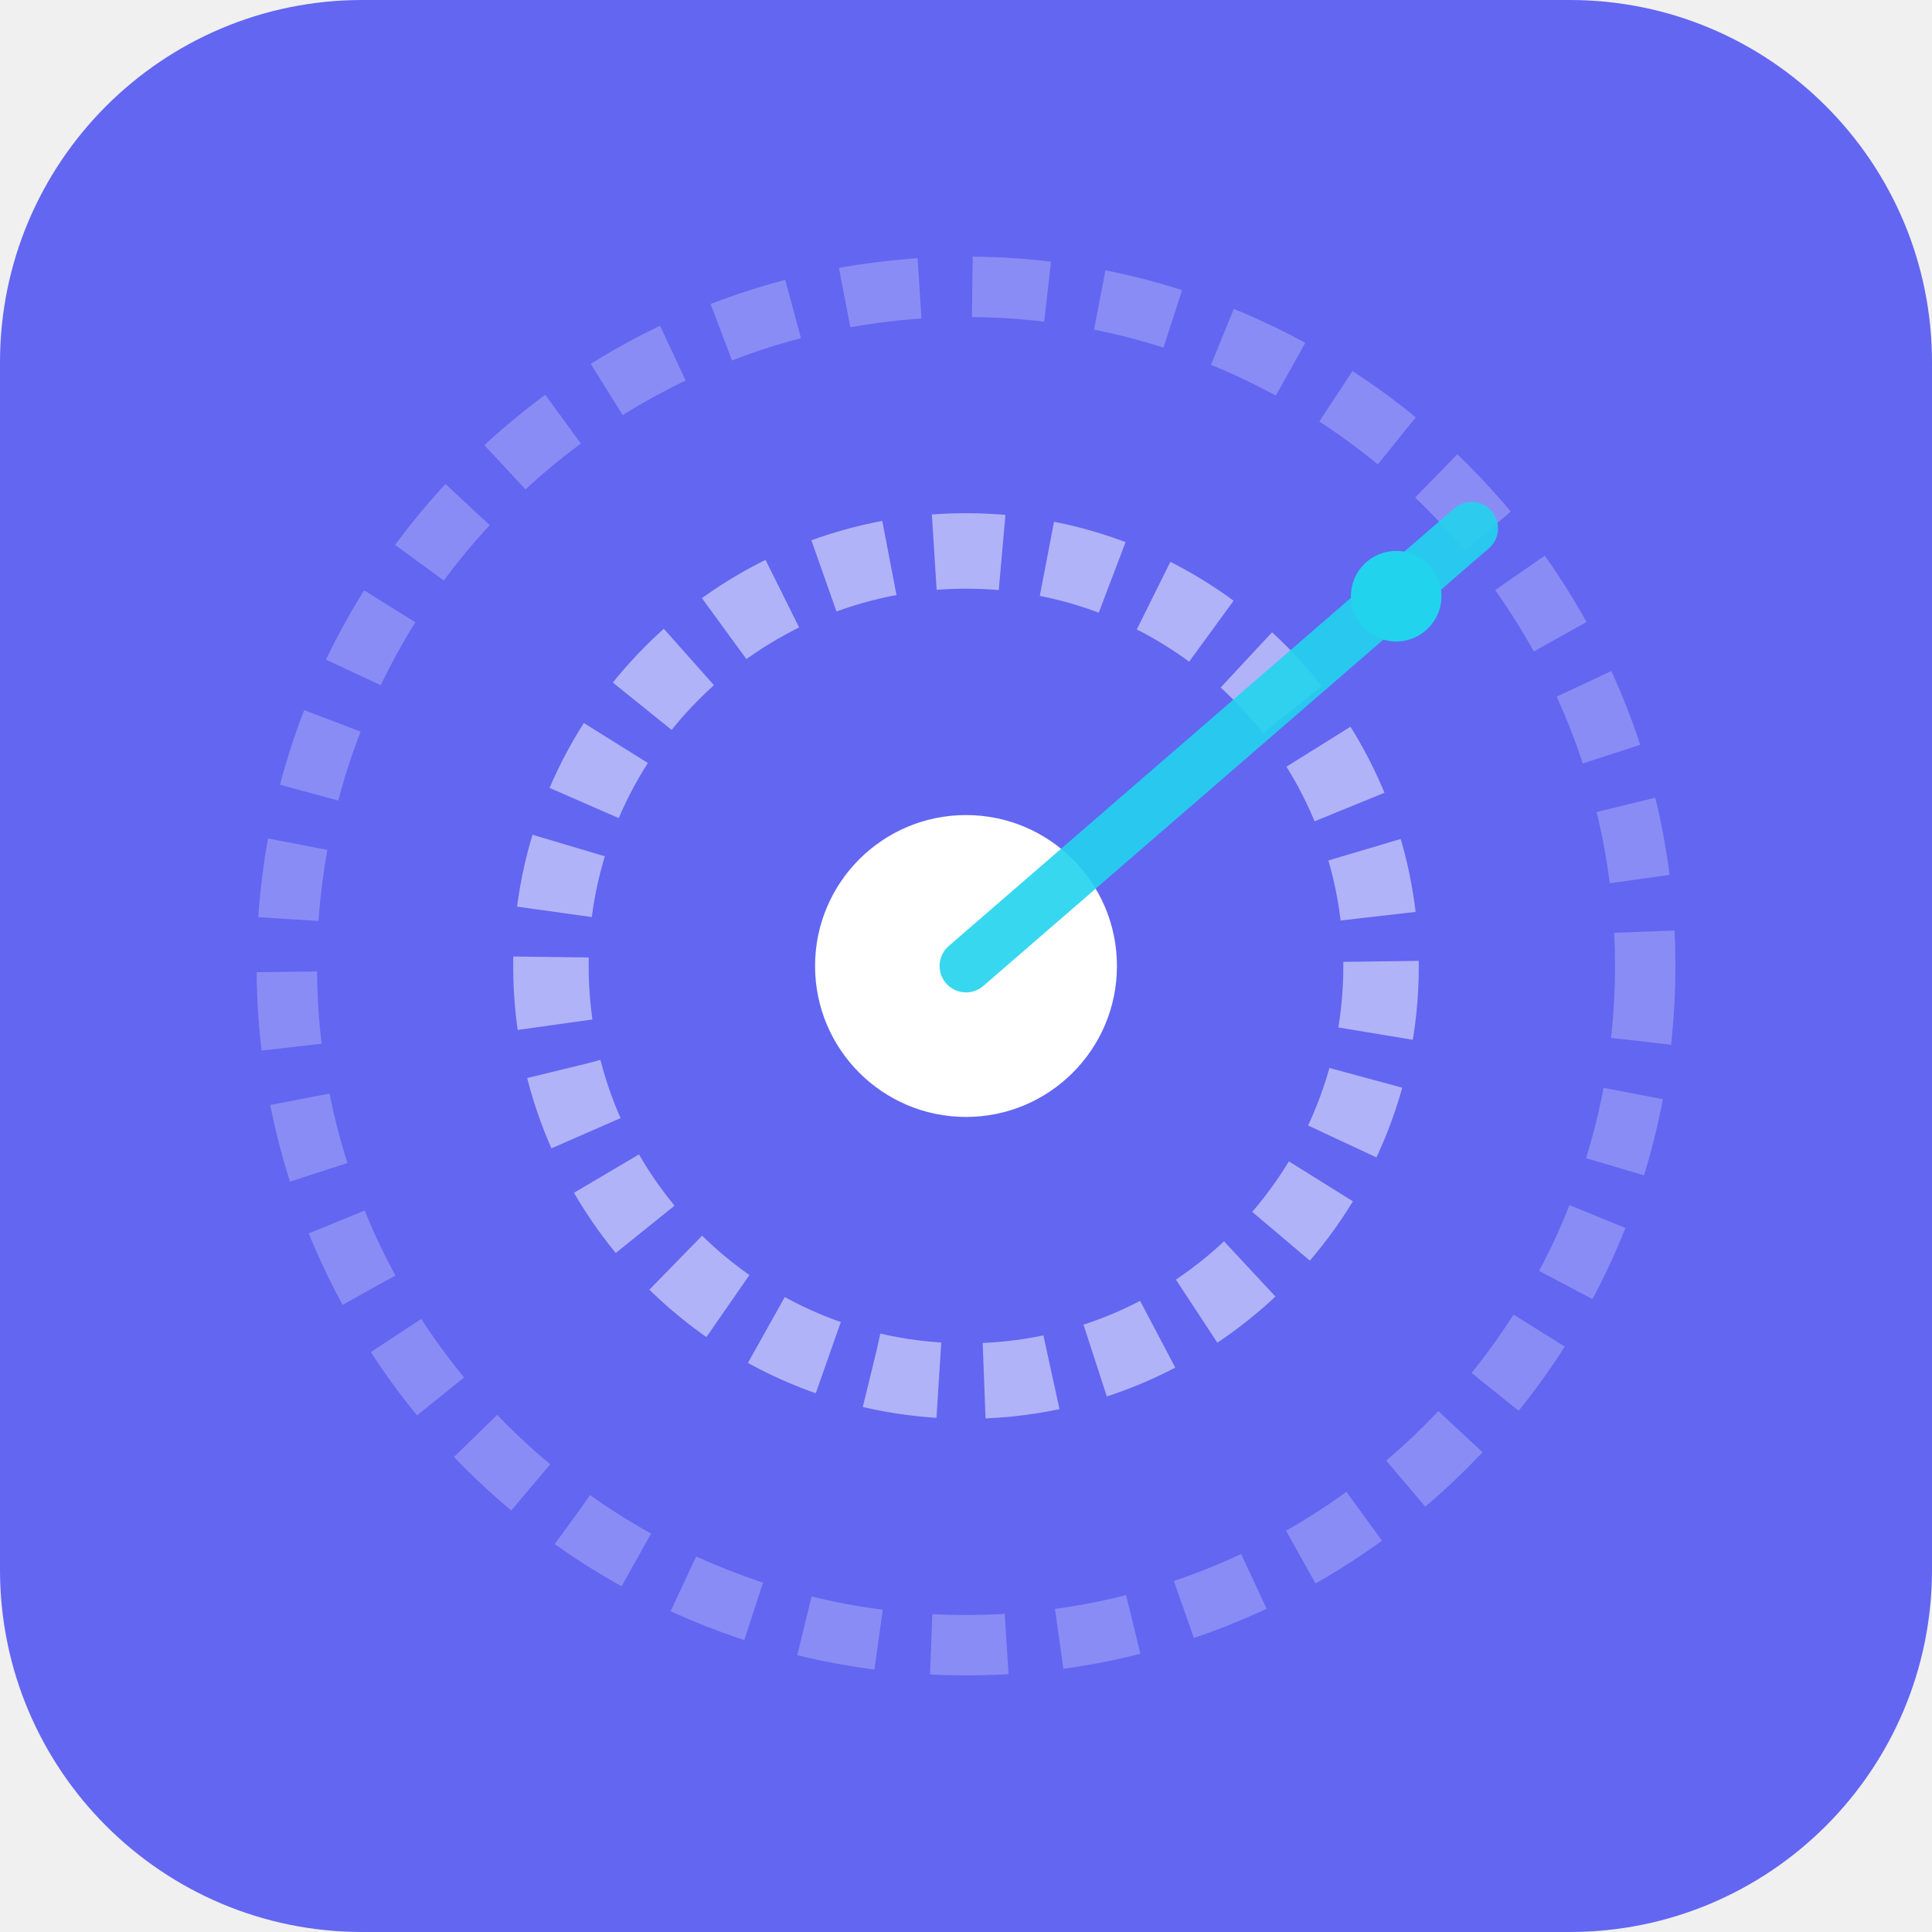
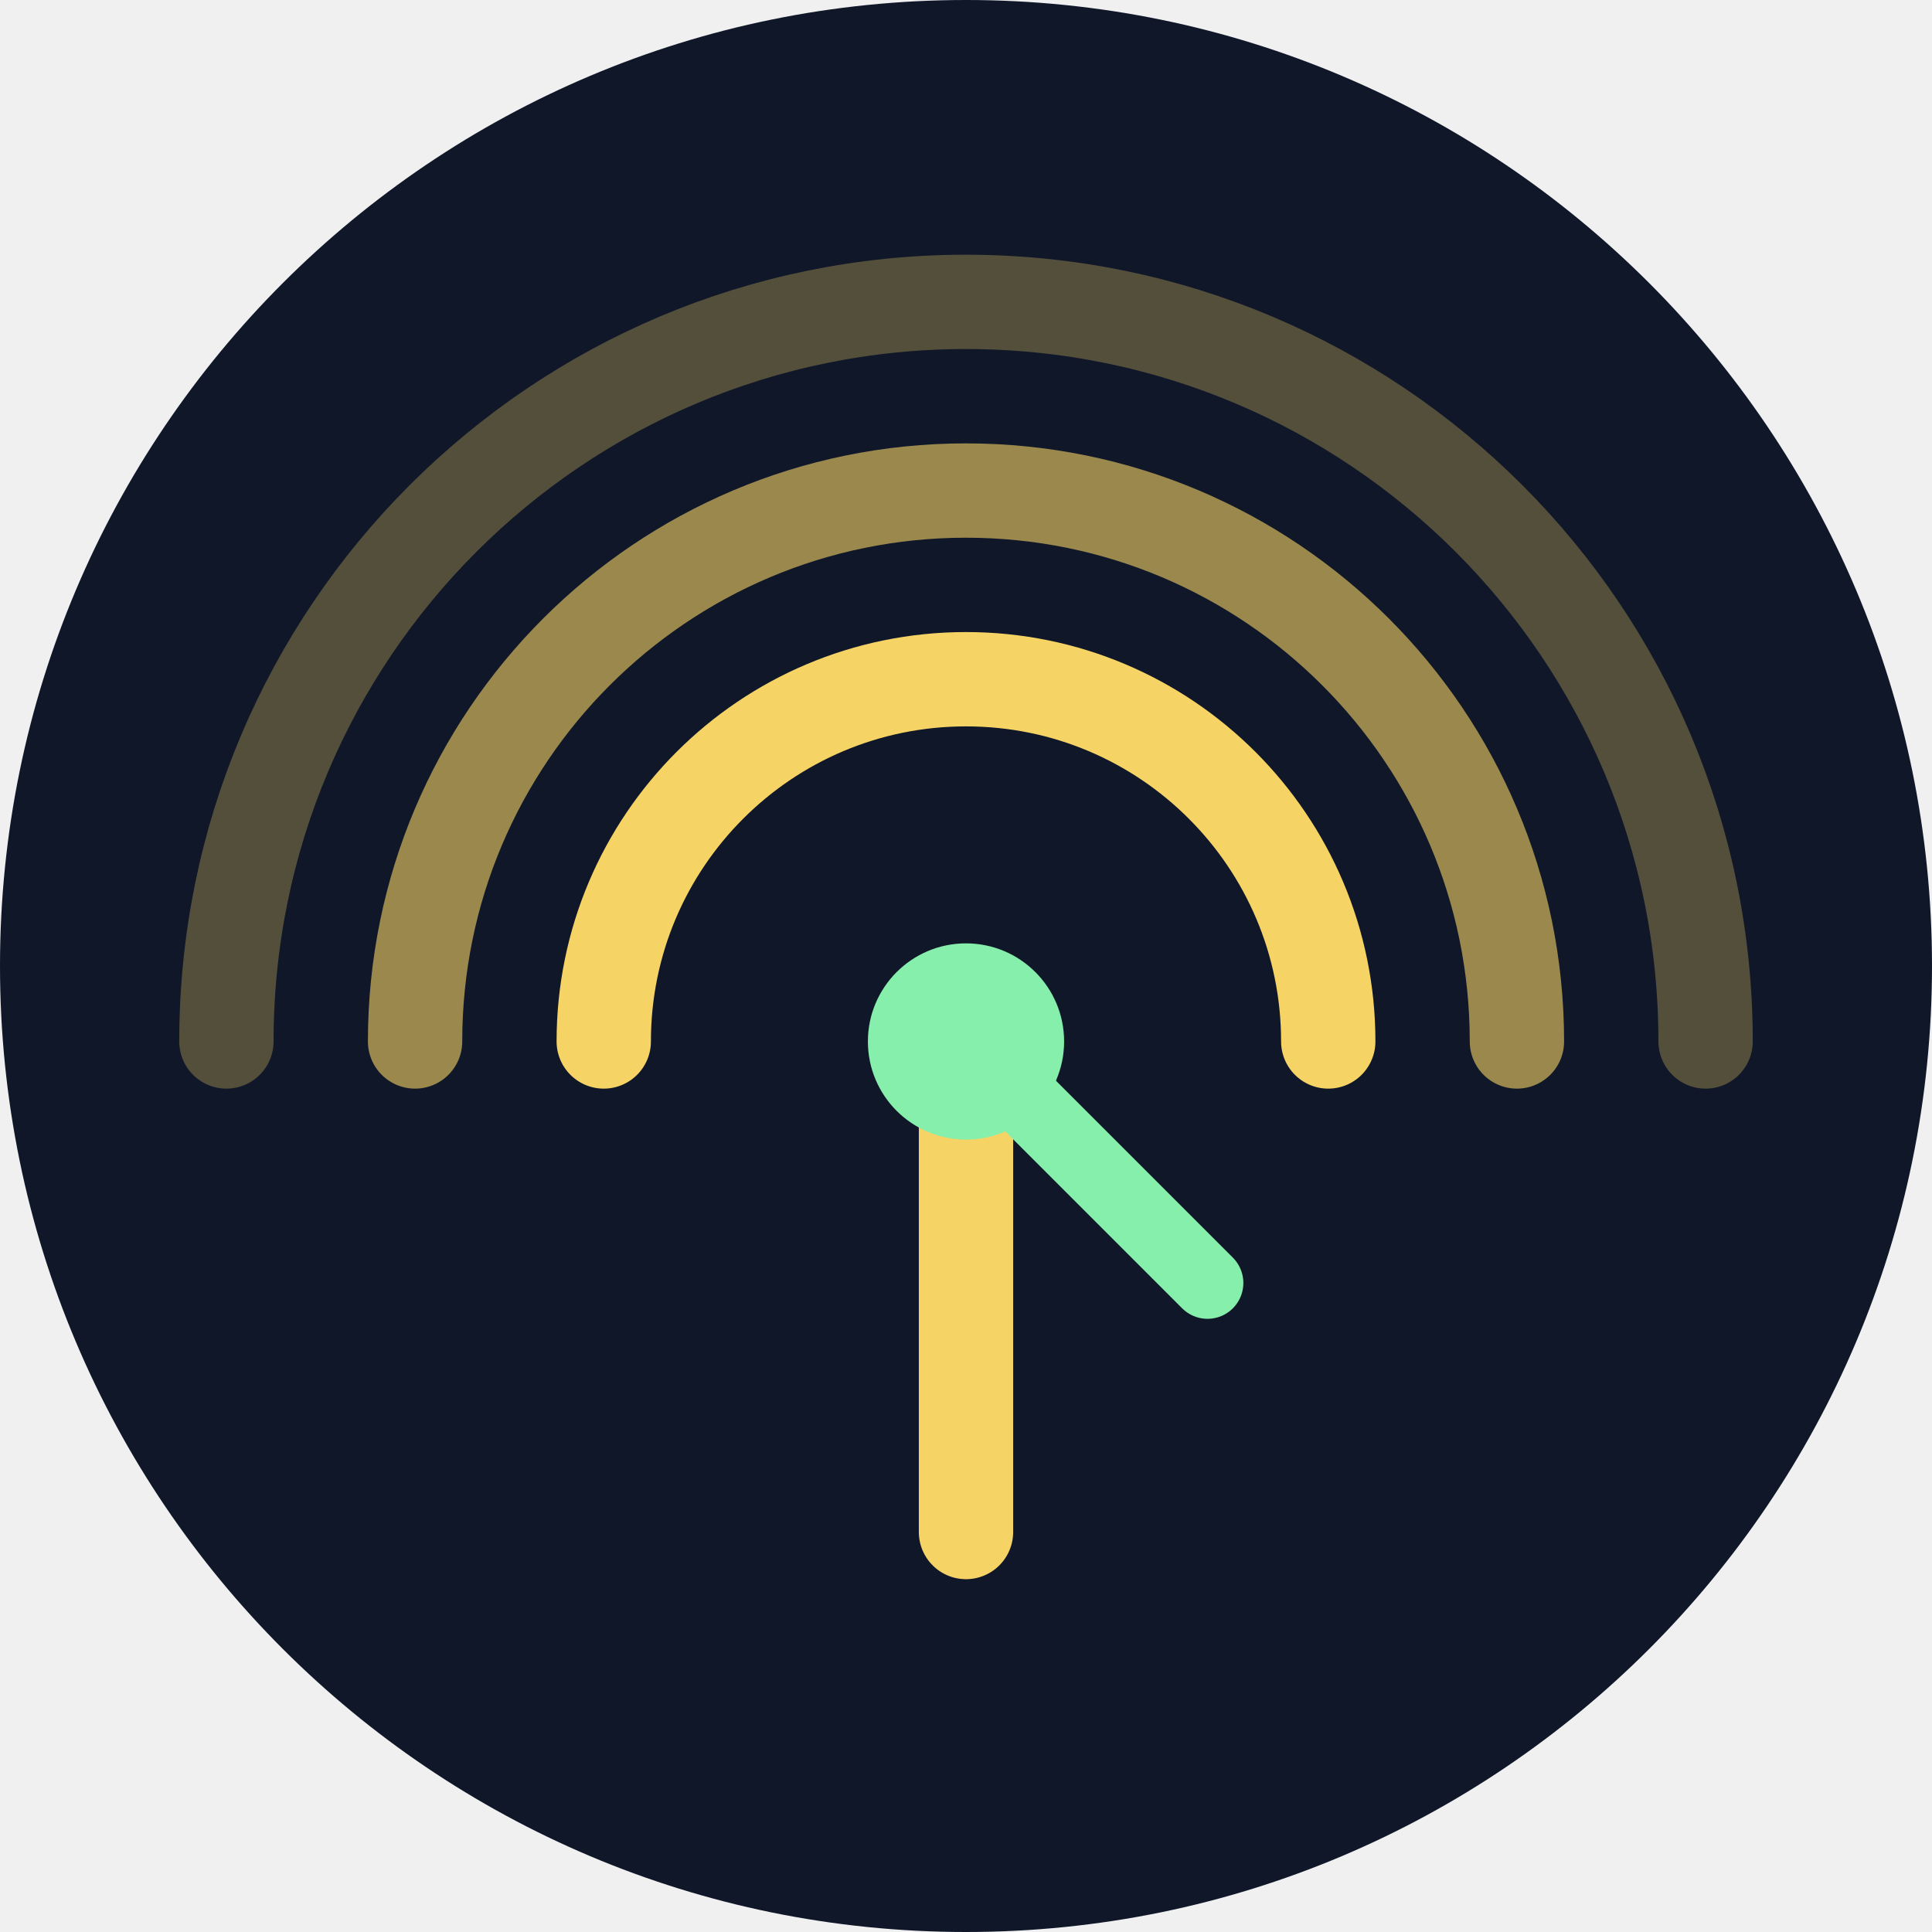
<svg xmlns="http://www.w3.org/2000/svg" viewBox="0 0 512 512">
-   <rect width="512" height="512" rx="96" fill="#6366F1" />
-   <circle cx="256" cy="256" r="180" stroke="white" stroke-width="16" stroke-dasharray="20 14" fill="none" opacity="0.25" />
-   <circle cx="256" cy="256" r="110" stroke="white" stroke-width="20" stroke-dasharray="18 12" fill="none" opacity="0.5" />
-   <circle cx="256" cy="256" r="40" fill="white" />
-   <line x1="256" y1="256" x2="390" y2="140" stroke="#22D3EE" stroke-width="14" stroke-linecap="round" opacity="0.9" />
-   <circle cx="370" cy="158" r="12" fill="#22D3EE" />
+   <rect width="512" height="512" rx="256" fill="#0f1729" />
+   <g transform="translate(0, 20)">
+     <path d="M 60,256 A196,196 0 0,1 452,256" fill="none" stroke="#f6d365" stroke-width="25" stroke-linecap="round" opacity="0.3" />
+     <path d="M 110,256 A146,146 0 0,1 402,256" fill="none" stroke="#f6d365" stroke-width="25" stroke-linecap="round" opacity="0.6" />
+     <path d="M 160,256 A96,96 0 0,1 352,256" fill="none" stroke="#f6d365" stroke-width="25" stroke-linecap="round" />
+     <line x1="256" y1="256" x2="256" y2="386" stroke="#f6d365" stroke-width="25" stroke-linecap="round" />
+     <circle cx="256" cy="256" r="26" fill="#86efac" />
+     <line x1="272" y1="272" x2="320" y2="320" stroke="#86efac" stroke-width="19" stroke-linecap="round" />
+   </g>
</svg>
